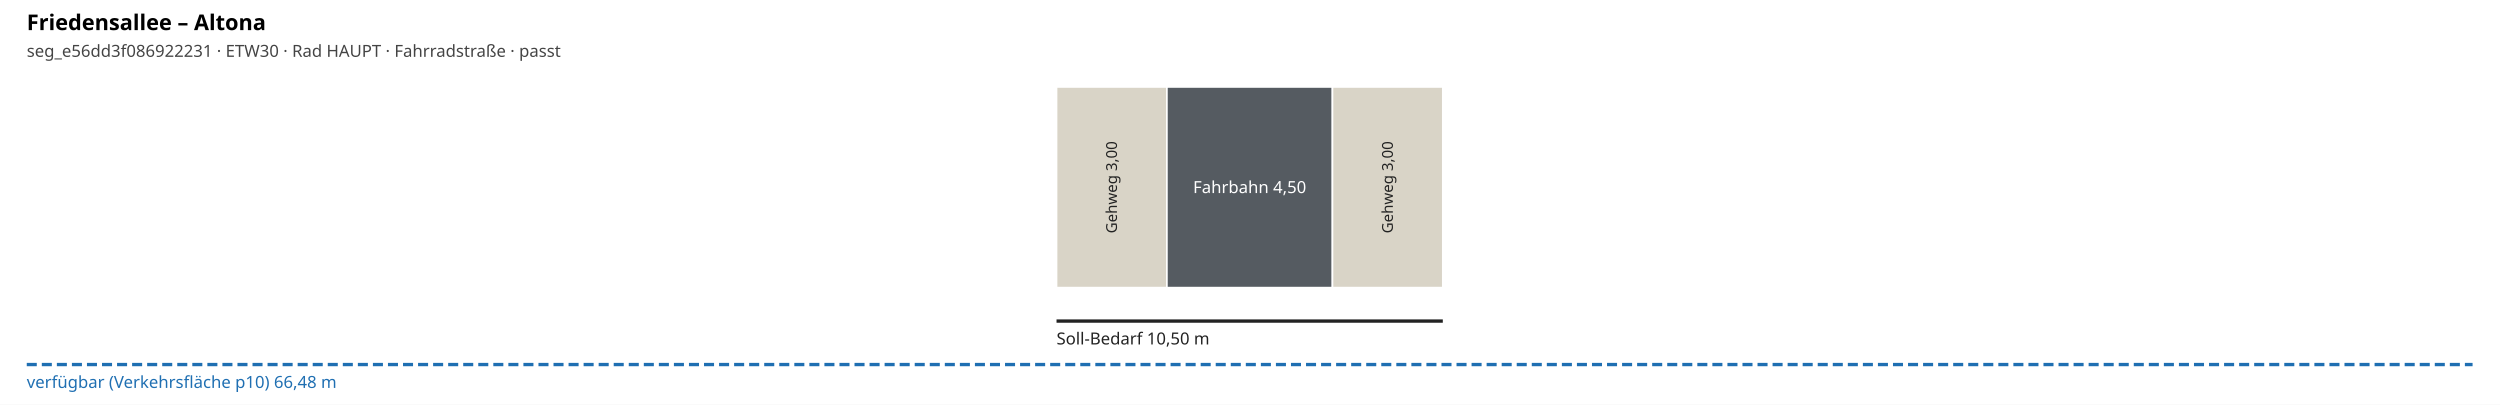
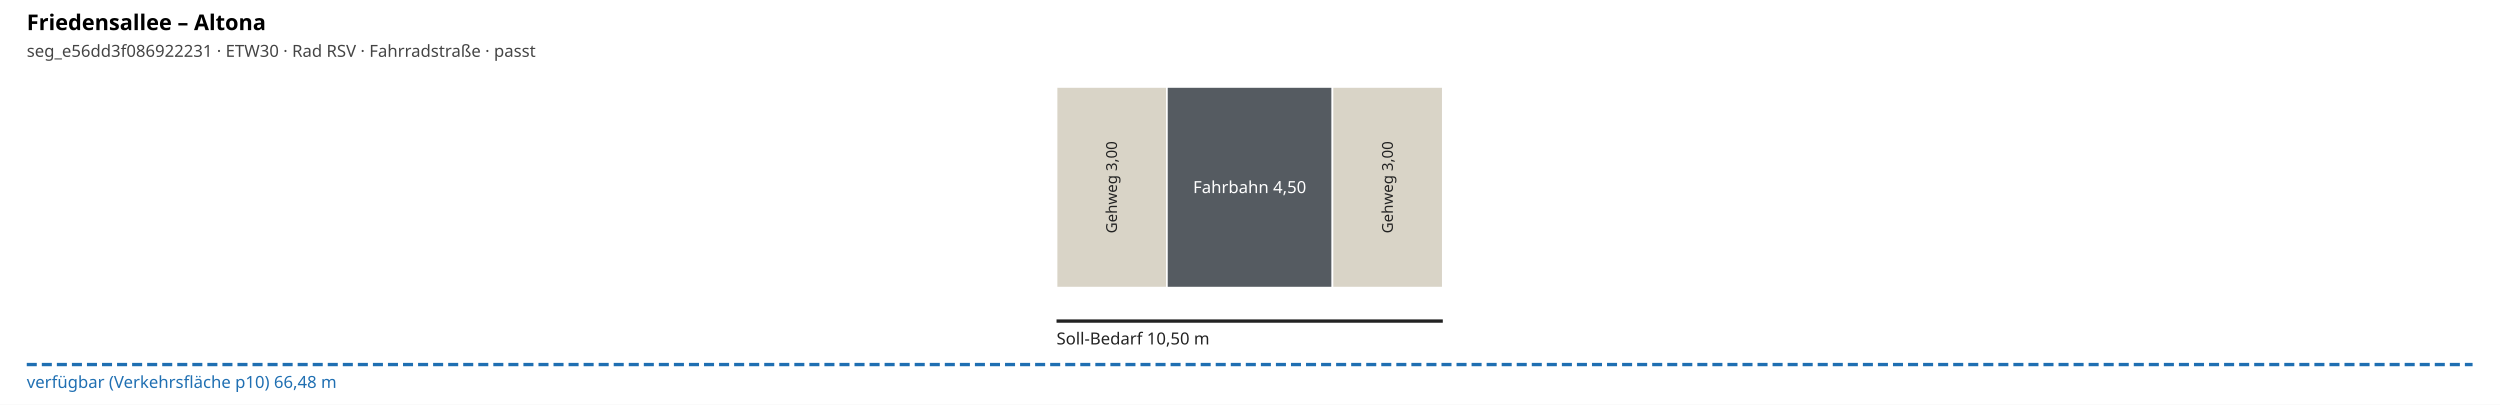
<svg xmlns="http://www.w3.org/2000/svg" width="1495" height="242" viewBox="0 0 1495 242" font-family="sans-serif" font-size="10">
  <rect x="0" y="0" width="1495" height="242" fill="#ffffff" />
  <text x="16.0" y="18" font-size="13" font-weight="bold">Friedensallee – Altona</text>
-   <text x="16.0" y="34" fill="#444">seg_e56dd3f086922231 · ETW30 · Rad HAUPT · Fahrradstraße · passt</text>
+   <text x="16.0" y="34" fill="#444">seg_e56dd3f086922231 · ETW30 · Rad RSV · Fahrradstraße · passt</text>
  <rect x="631.8" y="52.0" width="66.0" height="120.0" fill="#d9d4c7" stroke="#ffffff" stroke-width="1" data-element="sidewalk" data-width-m="3.00" />
  <text transform="translate(664.8,112.0) rotate(-90)" text-anchor="middle" dominant-baseline="middle" fill="#222" font-size="9">Gehweg 3,00</text>
  <rect x="697.8" y="52.0" width="99.0" height="120.0" fill="#555b61" stroke="#ffffff" stroke-width="1" data-element="carriageway" data-width-m="4.50" />
  <text x="747.3" y="112.0" text-anchor="middle" dominant-baseline="middle" fill="#ffffff">Fahrbahn 4,50</text>
  <rect x="796.8" y="52.0" width="66.0" height="120.0" fill="#d9d4c7" stroke="#ffffff" stroke-width="1" data-element="sidewalk" data-width-m="3.00" />
  <text transform="translate(829.8,112.0) rotate(-90)" text-anchor="middle" dominant-baseline="middle" fill="#222" font-size="9">Gehweg 3,00</text>
  <text x="631.8" y="206.0" fill="#222">Soll-Bedarf 10,50 m</text>
  <line x1="631.8" y1="192.0" x2="862.8" y2="192.0" stroke="#222" stroke-width="2" />
  <line x1="16.0" y1="218.0" x2="1478.6" y2="218.0" stroke="#1f6fb2" stroke-width="2" stroke-dasharray="6 3" />
  <text x="16.0" y="232.0" fill="#1f6fb2">verfügbar (Verkehrsfläche p10) 66,48 m</text>
</svg>
